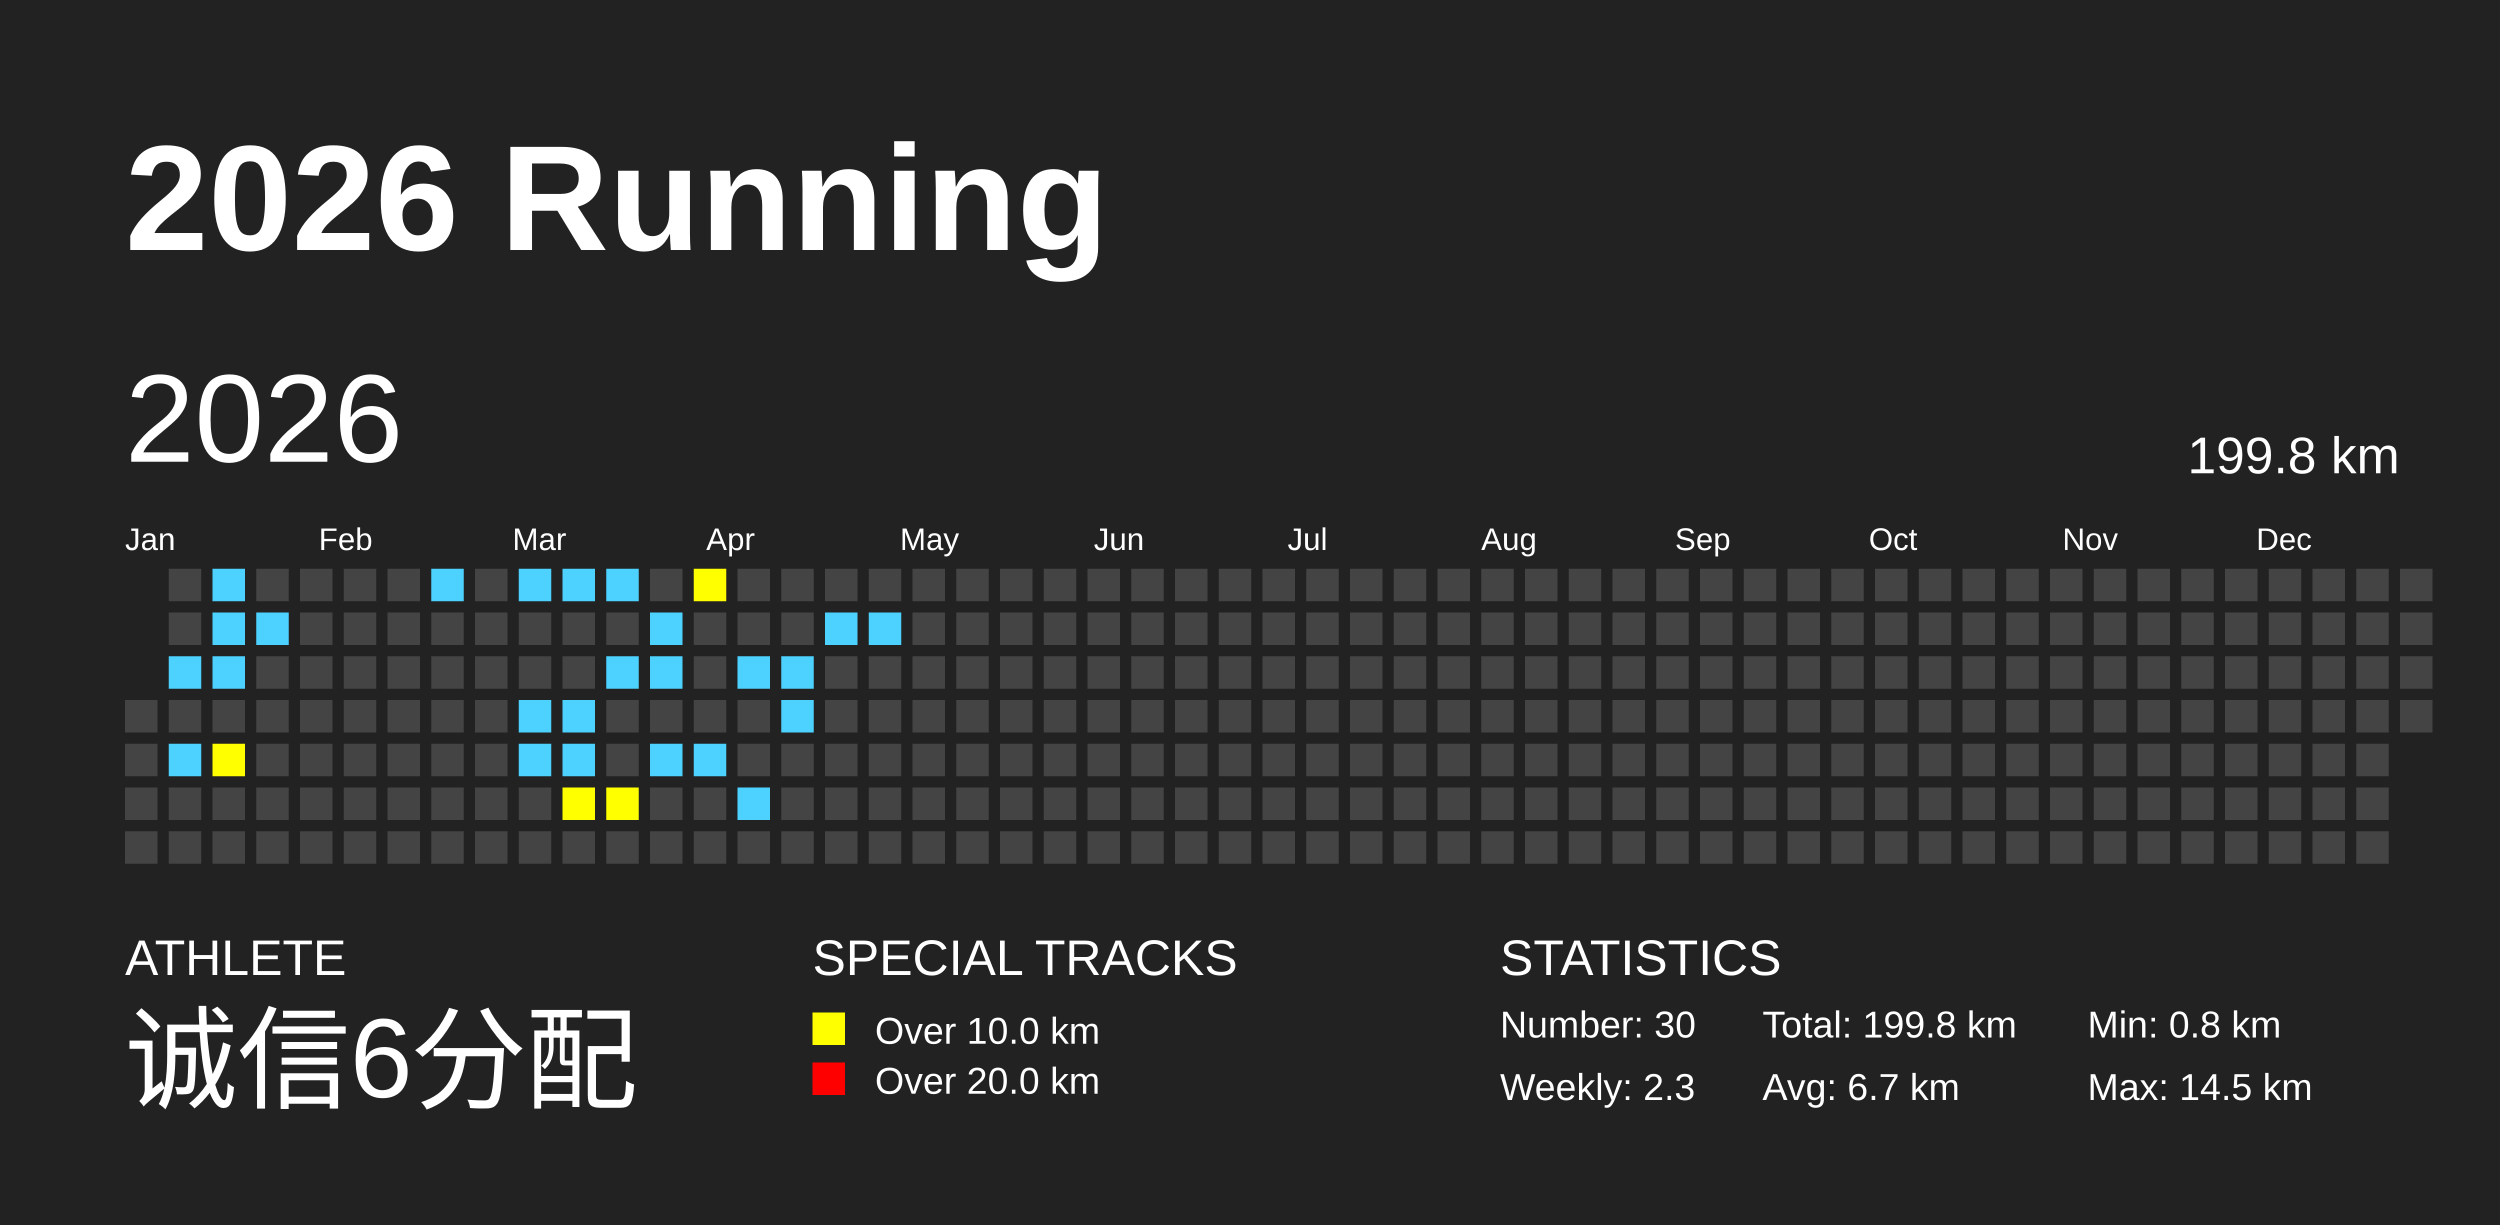
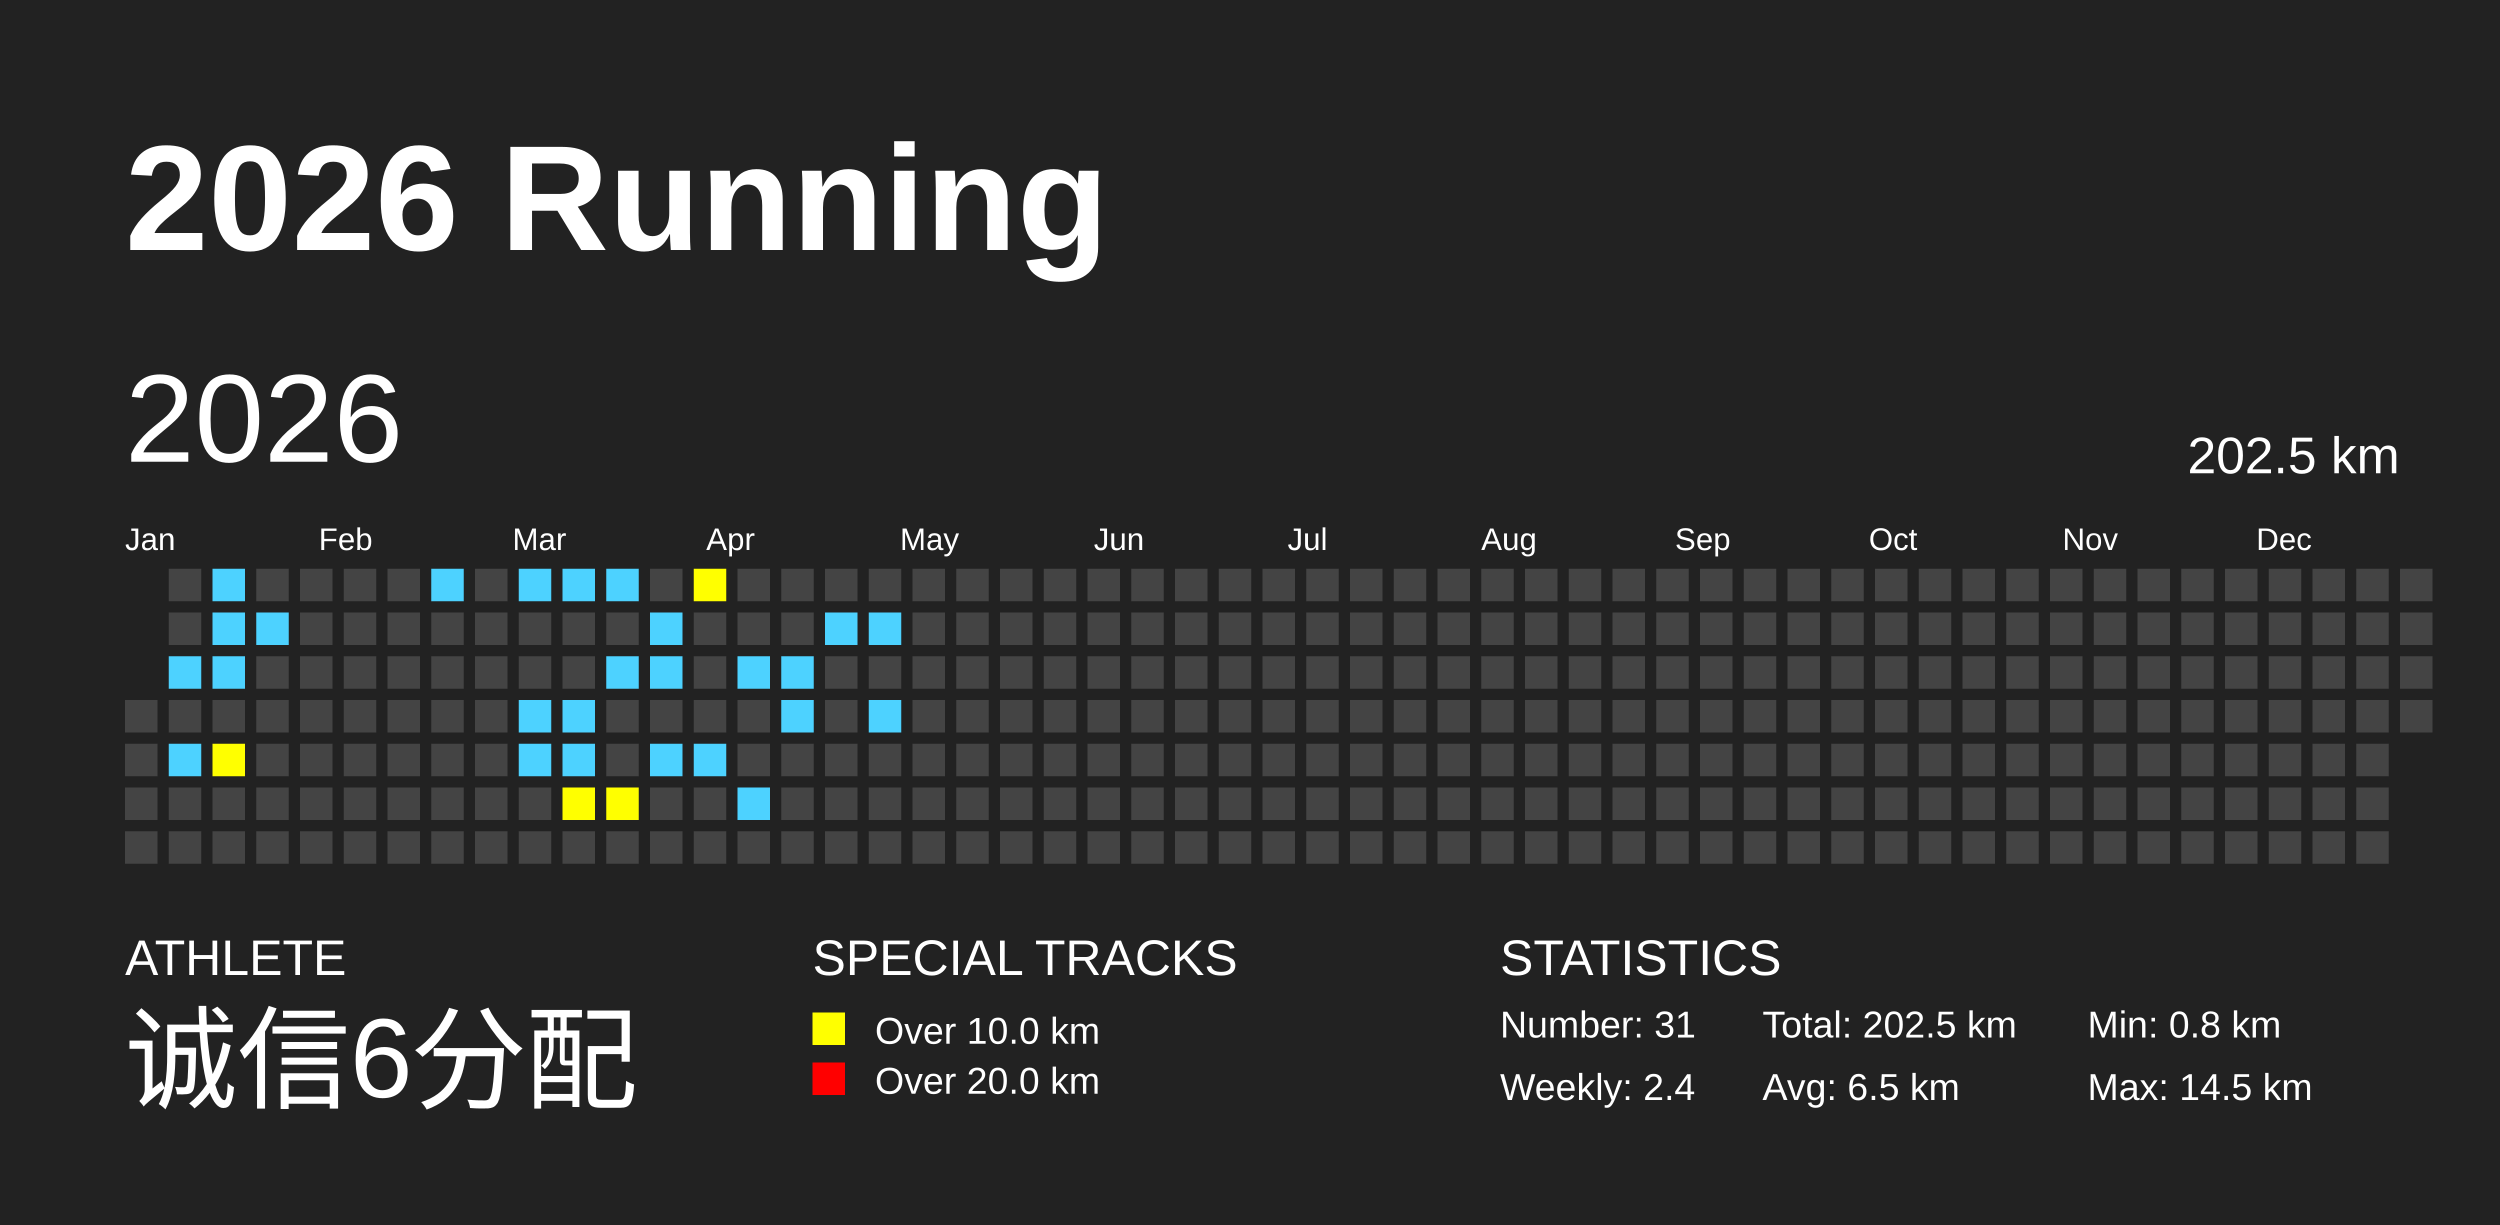
<svg xmlns="http://www.w3.org/2000/svg" baseProfile="full" height="98mm" version="1.1" viewBox="0,0,200,98" width="200mm">
  <defs />
  <rect fill="#222222" height="98" width="200" x="0" y="0" />
  <text fill="#FFFFFF" style="font-size:12px; font-family:Arial; font-weight:bold;" x="10" y="20">2026 Running</text>
  <text fill="#FFFFFF" style="font-size:4px; font-family:Arial" x="10" y="78">ATHLETE</text>
  <text fill="#FFFFFF" style="font-size:9px; font-family:Arial" x="10" y="88">诚信6分配</text>
  <text fill="#FFFFFF" style="font-size:4px; font-family:Arial" x="65" y="78">SPECIAL TRACKS</text>
  <rect fill="yellow" height="2.6" width="2.6" x="65" y="81" />
  <text fill="#FFFFFF" style="font-size:3px; font-family:Arial" x="70" y="83.5">Over 10.0 km</text>
  <rect fill="red" height="2.6" width="2.6" x="65" y="85" />
  <text fill="#FFFFFF" style="font-size:3px; font-family:Arial" x="70" y="87.5">Over 20.0 km</text>
  <text fill="#FFFFFF" style="font-size:4px; font-family:Arial" x="120" y="78">STATISTICS</text>
-   <text fill="#FFFFFF" style="font-size:3px; font-family:Arial" x="120" y="83">Number: 30</text>
-   <text fill="#FFFFFF" style="font-size:3px; font-family:Arial" x="120" y="88">Weekly: 2.3</text>
-   <text fill="#FFFFFF" style="font-size:3px; font-family:Arial" x="141" y="83">Total: 199.8 km</text>
-   <text fill="#FFFFFF" style="font-size:3px; font-family:Arial" x="141" y="88">Avg: 6.7 km</text>
+   <text fill="#FFFFFF" style="font-size:3px; font-family:Arial" x="120" y="83">Number: 31</text>
+   <text fill="#FFFFFF" style="font-size:3px; font-family:Arial" x="120" y="88">Weekly: 2.4</text>
+   <text fill="#FFFFFF" style="font-size:3px; font-family:Arial" x="141" y="83">Total: 202.5 km</text>
+   <text fill="#FFFFFF" style="font-size:3px; font-family:Arial" x="141" y="88">Avg: 6.5 km</text>
  <text fill="#FFFFFF" style="font-size:3px; font-family:Arial" x="167" y="83">Min: 0.8 km</text>
  <text fill="#FFFFFF" style="font-size:3px; font-family:Arial" x="167" y="88">Max: 14.5 km</text>
  <text dominant-baseline="hanging" fill="#FFFFFF" style="font-size:10.0px; font-family:Arial;" x="10" y="30">2026</text>
-   <text dominant-baseline="hanging" fill="#FFFFFF" style="font-size:4.125px; font-family:Arial;" x="175" y="35">199.8 km</text>
+   <text dominant-baseline="hanging" fill="#FFFFFF" style="font-size:4.125px; font-family:Arial;" x="175" y="35">202.5 km</text>
  <text fill="#FFFFFF" style="font-size:2.5px; font-family:Arial" x="10.0" y="44">Jan</text>
  <text fill="#FFFFFF" style="font-size:2.5px; font-family:Arial" x="25.5" y="44">Feb</text>
  <text fill="#FFFFFF" style="font-size:2.5px; font-family:Arial" x="41.0" y="44">Mar</text>
  <text fill="#FFFFFF" style="font-size:2.5px; font-family:Arial" x="56.5" y="44">Apr</text>
  <text fill="#FFFFFF" style="font-size:2.5px; font-family:Arial" x="72.0" y="44">May</text>
  <text fill="#FFFFFF" style="font-size:2.5px; font-family:Arial" x="87.5" y="44">Jun</text>
  <text fill="#FFFFFF" style="font-size:2.5px; font-family:Arial" x="103.0" y="44">Jul</text>
  <text fill="#FFFFFF" style="font-size:2.5px; font-family:Arial" x="118.5" y="44">Aug</text>
  <text fill="#FFFFFF" style="font-size:2.5px; font-family:Arial" x="134.0" y="44">Sep</text>
  <text fill="#FFFFFF" style="font-size:2.5px; font-family:Arial" x="149.5" y="44">Oct</text>
  <text fill="#FFFFFF" style="font-size:2.5px; font-family:Arial" x="165.0" y="44">Nov</text>
  <text fill="#FFFFFF" style="font-size:2.5px; font-family:Arial" x="180.5" y="44">Dec</text>
  <rect fill="#444444" height="2.6" width="2.6" x="10.0" y="56.0" />
  <rect fill="#444444" height="2.6" width="2.6" x="10.0" y="59.5" />
  <rect fill="#444444" height="2.6" width="2.6" x="10.0" y="63.0" />
  <rect fill="#444444" height="2.6" width="2.6" x="10.0" y="66.5" />
  <rect fill="#444444" height="2.6" width="2.6" x="13.5" y="45.5" />
  <rect fill="#444444" height="2.6" width="2.6" x="13.5" y="49.0" />
  <rect fill="#4DD2FF" height="2.6" width="2.6" x="13.5" y="52.5" />
  <rect fill="#444444" height="2.6" width="2.6" x="13.5" y="56.0" />
  <rect fill="#4DD2FF" height="2.6" width="2.6" x="13.5" y="59.5" />
  <rect fill="#444444" height="2.6" width="2.6" x="13.5" y="63.0" />
  <rect fill="#444444" height="2.6" width="2.6" x="13.5" y="66.5" />
  <rect fill="#4DD2FF" height="2.6" width="2.6" x="17.0" y="45.5" />
  <rect fill="#4DD2FF" height="2.6" width="2.6" x="17.0" y="49.0" />
  <rect fill="#4DD2FF" height="2.6" width="2.6" x="17.0" y="52.5" />
  <rect fill="#444444" height="2.6" width="2.6" x="17.0" y="56.0" />
  <rect fill="yellow" height="2.6" width="2.6" x="17.0" y="59.5" />
  <rect fill="#444444" height="2.6" width="2.6" x="17.0" y="63.0" />
  <rect fill="#444444" height="2.6" width="2.6" x="17.0" y="66.5" />
  <rect fill="#444444" height="2.6" width="2.6" x="20.5" y="45.5" />
  <rect fill="#4DD2FF" height="2.6" width="2.6" x="20.5" y="49.0" />
  <rect fill="#444444" height="2.6" width="2.6" x="20.5" y="52.5" />
  <rect fill="#444444" height="2.6" width="2.6" x="20.5" y="56.0" />
  <rect fill="#444444" height="2.6" width="2.6" x="20.5" y="59.5" />
  <rect fill="#444444" height="2.6" width="2.6" x="20.5" y="63.0" />
  <rect fill="#444444" height="2.6" width="2.6" x="20.5" y="66.5" />
  <rect fill="#444444" height="2.6" width="2.6" x="24.0" y="45.5" />
  <rect fill="#444444" height="2.6" width="2.6" x="24.0" y="49.0" />
  <rect fill="#444444" height="2.6" width="2.6" x="24.0" y="52.5" />
  <rect fill="#444444" height="2.6" width="2.6" x="24.0" y="56.0" />
  <rect fill="#444444" height="2.6" width="2.6" x="24.0" y="59.5" />
  <rect fill="#444444" height="2.6" width="2.6" x="24.0" y="63.0" />
  <rect fill="#444444" height="2.6" width="2.6" x="24.0" y="66.5" />
  <rect fill="#444444" height="2.6" width="2.6" x="27.5" y="45.5" />
  <rect fill="#444444" height="2.6" width="2.6" x="27.5" y="49.0" />
  <rect fill="#444444" height="2.6" width="2.6" x="27.5" y="52.5" />
  <rect fill="#444444" height="2.6" width="2.6" x="27.5" y="56.0" />
  <rect fill="#444444" height="2.6" width="2.6" x="27.5" y="59.5" />
  <rect fill="#444444" height="2.6" width="2.6" x="27.5" y="63.0" />
  <rect fill="#444444" height="2.6" width="2.6" x="27.5" y="66.5" />
  <rect fill="#444444" height="2.6" width="2.6" x="31.0" y="45.5" />
  <rect fill="#444444" height="2.6" width="2.6" x="31.0" y="49.0" />
  <rect fill="#444444" height="2.6" width="2.6" x="31.0" y="52.5" />
  <rect fill="#444444" height="2.6" width="2.6" x="31.0" y="56.0" />
  <rect fill="#444444" height="2.6" width="2.6" x="31.0" y="59.5" />
  <rect fill="#444444" height="2.6" width="2.6" x="31.0" y="63.0" />
  <rect fill="#444444" height="2.6" width="2.6" x="31.0" y="66.5" />
  <rect fill="#4DD2FF" height="2.6" width="2.6" x="34.5" y="45.5" />
  <rect fill="#444444" height="2.6" width="2.6" x="34.5" y="49.0" />
  <rect fill="#444444" height="2.6" width="2.6" x="34.5" y="52.5" />
  <rect fill="#444444" height="2.6" width="2.6" x="34.5" y="56.0" />
  <rect fill="#444444" height="2.6" width="2.6" x="34.5" y="59.5" />
  <rect fill="#444444" height="2.6" width="2.6" x="34.5" y="63.0" />
  <rect fill="#444444" height="2.6" width="2.6" x="34.5" y="66.5" />
  <rect fill="#444444" height="2.6" width="2.6" x="38.0" y="45.5" />
  <rect fill="#444444" height="2.6" width="2.6" x="38.0" y="49.0" />
  <rect fill="#444444" height="2.6" width="2.6" x="38.0" y="52.5" />
  <rect fill="#444444" height="2.6" width="2.6" x="38.0" y="56.0" />
  <rect fill="#444444" height="2.6" width="2.6" x="38.0" y="59.5" />
  <rect fill="#444444" height="2.6" width="2.6" x="38.0" y="63.0" />
  <rect fill="#444444" height="2.6" width="2.6" x="38.0" y="66.5" />
  <rect fill="#4DD2FF" height="2.6" width="2.6" x="41.5" y="45.5" />
  <rect fill="#444444" height="2.6" width="2.6" x="41.5" y="49.0" />
  <rect fill="#444444" height="2.6" width="2.6" x="41.5" y="52.5" />
  <rect fill="#4DD2FF" height="2.6" width="2.6" x="41.5" y="56.0" />
  <rect fill="#4DD2FF" height="2.6" width="2.6" x="41.5" y="59.5" />
  <rect fill="#444444" height="2.6" width="2.6" x="41.5" y="63.0" />
  <rect fill="#444444" height="2.6" width="2.6" x="41.5" y="66.5" />
  <rect fill="#4DD2FF" height="2.6" width="2.6" x="45.0" y="45.5" />
  <rect fill="#444444" height="2.6" width="2.6" x="45.0" y="49.0" />
  <rect fill="#444444" height="2.6" width="2.6" x="45.0" y="52.5" />
  <rect fill="#4DD2FF" height="2.6" width="2.6" x="45.0" y="56.0" />
  <rect fill="#4DD2FF" height="2.6" width="2.6" x="45.0" y="59.5" />
  <rect fill="yellow" height="2.6" width="2.6" x="45.0" y="63.0" />
  <rect fill="#444444" height="2.6" width="2.6" x="45.0" y="66.5" />
  <rect fill="#4DD2FF" height="2.6" width="2.6" x="48.5" y="45.5" />
  <rect fill="#444444" height="2.6" width="2.6" x="48.5" y="49.0" />
  <rect fill="#4DD2FF" height="2.6" width="2.6" x="48.5" y="52.5" />
  <rect fill="#444444" height="2.6" width="2.6" x="48.5" y="56.0" />
  <rect fill="#444444" height="2.6" width="2.6" x="48.5" y="59.5" />
  <rect fill="yellow" height="2.6" width="2.6" x="48.5" y="63.0" />
  <rect fill="#444444" height="2.6" width="2.6" x="48.5" y="66.5" />
  <rect fill="#444444" height="2.6" width="2.6" x="52.0" y="45.5" />
  <rect fill="#4DD2FF" height="2.6" width="2.6" x="52.0" y="49.0" />
  <rect fill="#4DD2FF" height="2.6" width="2.6" x="52.0" y="52.5" />
  <rect fill="#444444" height="2.6" width="2.6" x="52.0" y="56.0" />
  <rect fill="#4DD2FF" height="2.6" width="2.6" x="52.0" y="59.5" />
  <rect fill="#444444" height="2.6" width="2.6" x="52.0" y="63.0" />
  <rect fill="#444444" height="2.6" width="2.6" x="52.0" y="66.5" />
  <rect fill="yellow" height="2.6" width="2.6" x="55.5" y="45.5" />
  <rect fill="#444444" height="2.6" width="2.6" x="55.5" y="49.0" />
  <rect fill="#444444" height="2.6" width="2.6" x="55.5" y="52.5" />
  <rect fill="#444444" height="2.6" width="2.6" x="55.5" y="56.0" />
  <rect fill="#4DD2FF" height="2.6" width="2.6" x="55.5" y="59.5" />
  <rect fill="#444444" height="2.6" width="2.6" x="55.5" y="63.0" />
  <rect fill="#444444" height="2.6" width="2.6" x="55.5" y="66.5" />
  <rect fill="#444444" height="2.6" width="2.6" x="59.0" y="45.5" />
  <rect fill="#444444" height="2.6" width="2.6" x="59.0" y="49.0" />
  <rect fill="#4DD2FF" height="2.6" width="2.6" x="59.0" y="52.5" />
  <rect fill="#444444" height="2.6" width="2.6" x="59.0" y="56.0" />
  <rect fill="#444444" height="2.6" width="2.6" x="59.0" y="59.5" />
  <rect fill="#4DD2FF" height="2.6" width="2.6" x="59.0" y="63.0" />
  <rect fill="#444444" height="2.6" width="2.6" x="59.0" y="66.5" />
  <rect fill="#444444" height="2.6" width="2.6" x="62.5" y="45.5" />
  <rect fill="#444444" height="2.6" width="2.6" x="62.5" y="49.0" />
  <rect fill="#4DD2FF" height="2.6" width="2.6" x="62.5" y="52.5" />
  <rect fill="#4DD2FF" height="2.6" width="2.6" x="62.5" y="56.0" />
  <rect fill="#444444" height="2.6" width="2.6" x="62.5" y="59.5" />
  <rect fill="#444444" height="2.6" width="2.6" x="62.5" y="63.0" />
  <rect fill="#444444" height="2.6" width="2.6" x="62.5" y="66.5" />
  <rect fill="#444444" height="2.6" width="2.6" x="66.0" y="45.5" />
  <rect fill="#4DD2FF" height="2.6" width="2.6" x="66.0" y="49.0" />
  <rect fill="#444444" height="2.6" width="2.6" x="66.0" y="52.5" />
  <rect fill="#444444" height="2.6" width="2.6" x="66.0" y="56.0" />
  <rect fill="#444444" height="2.6" width="2.6" x="66.0" y="59.5" />
  <rect fill="#444444" height="2.6" width="2.6" x="66.0" y="63.0" />
  <rect fill="#444444" height="2.6" width="2.6" x="66.0" y="66.5" />
  <rect fill="#444444" height="2.6" width="2.6" x="69.5" y="45.5" />
  <rect fill="#4DD2FF" height="2.6" width="2.6" x="69.5" y="49.0" />
  <rect fill="#444444" height="2.6" width="2.6" x="69.5" y="52.5" />
-   <rect fill="#444444" height="2.6" width="2.6" x="69.5" y="56.0" />
+   <rect fill="#4DD2FF" height="2.6" width="2.6" x="69.5" y="56.0" />
  <rect fill="#444444" height="2.6" width="2.6" x="69.5" y="59.5" />
  <rect fill="#444444" height="2.6" width="2.6" x="69.5" y="63.0" />
  <rect fill="#444444" height="2.6" width="2.6" x="69.5" y="66.5" />
  <rect fill="#444444" height="2.6" width="2.6" x="73.0" y="45.5" />
  <rect fill="#444444" height="2.6" width="2.6" x="73.0" y="49.0" />
  <rect fill="#444444" height="2.6" width="2.6" x="73.0" y="52.5" />
  <rect fill="#444444" height="2.6" width="2.6" x="73.0" y="56.0" />
  <rect fill="#444444" height="2.6" width="2.6" x="73.0" y="59.5" />
  <rect fill="#444444" height="2.6" width="2.6" x="73.0" y="63.0" />
  <rect fill="#444444" height="2.6" width="2.6" x="73.0" y="66.5" />
  <rect fill="#444444" height="2.6" width="2.6" x="76.5" y="45.5" />
  <rect fill="#444444" height="2.6" width="2.6" x="76.5" y="49.0" />
  <rect fill="#444444" height="2.6" width="2.6" x="76.5" y="52.5" />
  <rect fill="#444444" height="2.6" width="2.6" x="76.5" y="56.0" />
  <rect fill="#444444" height="2.6" width="2.6" x="76.5" y="59.5" />
  <rect fill="#444444" height="2.6" width="2.6" x="76.5" y="63.0" />
  <rect fill="#444444" height="2.6" width="2.6" x="76.5" y="66.5" />
  <rect fill="#444444" height="2.6" width="2.6" x="80.0" y="45.5" />
  <rect fill="#444444" height="2.6" width="2.6" x="80.0" y="49.0" />
  <rect fill="#444444" height="2.6" width="2.6" x="80.0" y="52.5" />
  <rect fill="#444444" height="2.6" width="2.6" x="80.0" y="56.0" />
  <rect fill="#444444" height="2.6" width="2.6" x="80.0" y="59.5" />
  <rect fill="#444444" height="2.6" width="2.6" x="80.0" y="63.0" />
  <rect fill="#444444" height="2.6" width="2.6" x="80.0" y="66.5" />
  <rect fill="#444444" height="2.6" width="2.6" x="83.5" y="45.5" />
  <rect fill="#444444" height="2.6" width="2.6" x="83.5" y="49.0" />
  <rect fill="#444444" height="2.6" width="2.6" x="83.5" y="52.5" />
  <rect fill="#444444" height="2.6" width="2.6" x="83.5" y="56.0" />
  <rect fill="#444444" height="2.6" width="2.6" x="83.5" y="59.5" />
  <rect fill="#444444" height="2.6" width="2.6" x="83.5" y="63.0" />
  <rect fill="#444444" height="2.6" width="2.6" x="83.5" y="66.5" />
  <rect fill="#444444" height="2.6" width="2.6" x="87.0" y="45.5" />
  <rect fill="#444444" height="2.6" width="2.6" x="87.0" y="49.0" />
  <rect fill="#444444" height="2.6" width="2.6" x="87.0" y="52.5" />
  <rect fill="#444444" height="2.6" width="2.6" x="87.0" y="56.0" />
  <rect fill="#444444" height="2.6" width="2.6" x="87.0" y="59.5" />
  <rect fill="#444444" height="2.6" width="2.6" x="87.0" y="63.0" />
  <rect fill="#444444" height="2.6" width="2.6" x="87.0" y="66.5" />
  <rect fill="#444444" height="2.6" width="2.6" x="90.5" y="45.5" />
  <rect fill="#444444" height="2.6" width="2.6" x="90.5" y="49.0" />
  <rect fill="#444444" height="2.6" width="2.6" x="90.5" y="52.5" />
  <rect fill="#444444" height="2.6" width="2.6" x="90.5" y="56.0" />
  <rect fill="#444444" height="2.6" width="2.6" x="90.5" y="59.5" />
  <rect fill="#444444" height="2.6" width="2.6" x="90.5" y="63.0" />
  <rect fill="#444444" height="2.6" width="2.6" x="90.5" y="66.5" />
  <rect fill="#444444" height="2.6" width="2.6" x="94.0" y="45.5" />
  <rect fill="#444444" height="2.6" width="2.6" x="94.0" y="49.0" />
  <rect fill="#444444" height="2.6" width="2.6" x="94.0" y="52.5" />
  <rect fill="#444444" height="2.6" width="2.6" x="94.0" y="56.0" />
  <rect fill="#444444" height="2.6" width="2.6" x="94.0" y="59.5" />
  <rect fill="#444444" height="2.6" width="2.6" x="94.0" y="63.0" />
  <rect fill="#444444" height="2.6" width="2.6" x="94.0" y="66.5" />
  <rect fill="#444444" height="2.6" width="2.6" x="97.5" y="45.5" />
  <rect fill="#444444" height="2.6" width="2.6" x="97.5" y="49.0" />
  <rect fill="#444444" height="2.6" width="2.6" x="97.5" y="52.5" />
  <rect fill="#444444" height="2.6" width="2.6" x="97.5" y="56.0" />
  <rect fill="#444444" height="2.6" width="2.6" x="97.5" y="59.5" />
  <rect fill="#444444" height="2.6" width="2.6" x="97.5" y="63.0" />
  <rect fill="#444444" height="2.6" width="2.6" x="97.5" y="66.5" />
  <rect fill="#444444" height="2.6" width="2.6" x="101.0" y="45.5" />
  <rect fill="#444444" height="2.6" width="2.6" x="101.0" y="49.0" />
  <rect fill="#444444" height="2.6" width="2.6" x="101.0" y="52.5" />
  <rect fill="#444444" height="2.6" width="2.6" x="101.0" y="56.0" />
  <rect fill="#444444" height="2.6" width="2.6" x="101.0" y="59.5" />
  <rect fill="#444444" height="2.6" width="2.6" x="101.0" y="63.0" />
  <rect fill="#444444" height="2.6" width="2.6" x="101.0" y="66.5" />
  <rect fill="#444444" height="2.6" width="2.6" x="104.5" y="45.5" />
  <rect fill="#444444" height="2.6" width="2.6" x="104.5" y="49.0" />
  <rect fill="#444444" height="2.6" width="2.6" x="104.5" y="52.5" />
  <rect fill="#444444" height="2.6" width="2.6" x="104.5" y="56.0" />
  <rect fill="#444444" height="2.6" width="2.6" x="104.5" y="59.5" />
  <rect fill="#444444" height="2.6" width="2.6" x="104.5" y="63.0" />
  <rect fill="#444444" height="2.6" width="2.6" x="104.5" y="66.5" />
  <rect fill="#444444" height="2.6" width="2.6" x="108.0" y="45.5" />
  <rect fill="#444444" height="2.6" width="2.6" x="108.0" y="49.0" />
  <rect fill="#444444" height="2.6" width="2.6" x="108.0" y="52.5" />
  <rect fill="#444444" height="2.6" width="2.6" x="108.0" y="56.0" />
  <rect fill="#444444" height="2.6" width="2.6" x="108.0" y="59.5" />
  <rect fill="#444444" height="2.6" width="2.6" x="108.0" y="63.0" />
  <rect fill="#444444" height="2.6" width="2.6" x="108.0" y="66.5" />
  <rect fill="#444444" height="2.6" width="2.6" x="111.5" y="45.5" />
  <rect fill="#444444" height="2.6" width="2.6" x="111.5" y="49.0" />
  <rect fill="#444444" height="2.6" width="2.6" x="111.5" y="52.5" />
  <rect fill="#444444" height="2.6" width="2.6" x="111.5" y="56.0" />
  <rect fill="#444444" height="2.6" width="2.6" x="111.5" y="59.5" />
  <rect fill="#444444" height="2.6" width="2.6" x="111.5" y="63.0" />
  <rect fill="#444444" height="2.6" width="2.6" x="111.5" y="66.5" />
  <rect fill="#444444" height="2.6" width="2.6" x="115.0" y="45.5" />
  <rect fill="#444444" height="2.6" width="2.6" x="115.0" y="49.0" />
  <rect fill="#444444" height="2.6" width="2.6" x="115.0" y="52.5" />
  <rect fill="#444444" height="2.6" width="2.6" x="115.0" y="56.0" />
  <rect fill="#444444" height="2.6" width="2.6" x="115.0" y="59.5" />
  <rect fill="#444444" height="2.6" width="2.6" x="115.0" y="63.0" />
  <rect fill="#444444" height="2.6" width="2.6" x="115.0" y="66.5" />
  <rect fill="#444444" height="2.6" width="2.6" x="118.5" y="45.5" />
  <rect fill="#444444" height="2.6" width="2.6" x="118.5" y="49.0" />
  <rect fill="#444444" height="2.6" width="2.6" x="118.5" y="52.5" />
  <rect fill="#444444" height="2.6" width="2.6" x="118.5" y="56.0" />
  <rect fill="#444444" height="2.6" width="2.6" x="118.5" y="59.5" />
  <rect fill="#444444" height="2.6" width="2.6" x="118.5" y="63.0" />
  <rect fill="#444444" height="2.6" width="2.6" x="118.5" y="66.5" />
  <rect fill="#444444" height="2.6" width="2.6" x="122.0" y="45.5" />
  <rect fill="#444444" height="2.6" width="2.6" x="122.0" y="49.0" />
  <rect fill="#444444" height="2.6" width="2.6" x="122.0" y="52.5" />
  <rect fill="#444444" height="2.6" width="2.6" x="122.0" y="56.0" />
  <rect fill="#444444" height="2.6" width="2.6" x="122.0" y="59.5" />
  <rect fill="#444444" height="2.6" width="2.6" x="122.0" y="63.0" />
  <rect fill="#444444" height="2.6" width="2.6" x="122.0" y="66.5" />
  <rect fill="#444444" height="2.6" width="2.6" x="125.5" y="45.5" />
  <rect fill="#444444" height="2.6" width="2.6" x="125.5" y="49.0" />
  <rect fill="#444444" height="2.6" width="2.6" x="125.5" y="52.5" />
  <rect fill="#444444" height="2.6" width="2.6" x="125.5" y="56.0" />
  <rect fill="#444444" height="2.6" width="2.6" x="125.5" y="59.5" />
  <rect fill="#444444" height="2.6" width="2.6" x="125.5" y="63.0" />
  <rect fill="#444444" height="2.6" width="2.6" x="125.5" y="66.5" />
  <rect fill="#444444" height="2.6" width="2.6" x="129.0" y="45.5" />
  <rect fill="#444444" height="2.6" width="2.6" x="129.0" y="49.0" />
  <rect fill="#444444" height="2.6" width="2.6" x="129.0" y="52.5" />
  <rect fill="#444444" height="2.6" width="2.6" x="129.0" y="56.0" />
  <rect fill="#444444" height="2.6" width="2.6" x="129.0" y="59.5" />
  <rect fill="#444444" height="2.6" width="2.6" x="129.0" y="63.0" />
  <rect fill="#444444" height="2.6" width="2.6" x="129.0" y="66.5" />
  <rect fill="#444444" height="2.6" width="2.6" x="132.5" y="45.5" />
  <rect fill="#444444" height="2.6" width="2.6" x="132.5" y="49.0" />
  <rect fill="#444444" height="2.6" width="2.6" x="132.5" y="52.5" />
  <rect fill="#444444" height="2.6" width="2.6" x="132.5" y="56.0" />
  <rect fill="#444444" height="2.6" width="2.6" x="132.5" y="59.5" />
  <rect fill="#444444" height="2.6" width="2.6" x="132.5" y="63.0" />
  <rect fill="#444444" height="2.6" width="2.6" x="132.5" y="66.5" />
  <rect fill="#444444" height="2.6" width="2.6" x="136.0" y="45.5" />
  <rect fill="#444444" height="2.6" width="2.6" x="136.0" y="49.0" />
  <rect fill="#444444" height="2.6" width="2.6" x="136.0" y="52.5" />
  <rect fill="#444444" height="2.6" width="2.6" x="136.0" y="56.0" />
  <rect fill="#444444" height="2.6" width="2.6" x="136.0" y="59.5" />
  <rect fill="#444444" height="2.6" width="2.6" x="136.0" y="63.0" />
  <rect fill="#444444" height="2.6" width="2.6" x="136.0" y="66.5" />
  <rect fill="#444444" height="2.6" width="2.6" x="139.5" y="45.5" />
  <rect fill="#444444" height="2.6" width="2.6" x="139.5" y="49.0" />
  <rect fill="#444444" height="2.6" width="2.6" x="139.5" y="52.5" />
  <rect fill="#444444" height="2.6" width="2.6" x="139.5" y="56.0" />
  <rect fill="#444444" height="2.6" width="2.6" x="139.5" y="59.5" />
  <rect fill="#444444" height="2.6" width="2.6" x="139.5" y="63.0" />
  <rect fill="#444444" height="2.6" width="2.6" x="139.5" y="66.5" />
  <rect fill="#444444" height="2.6" width="2.6" x="143.0" y="45.5" />
  <rect fill="#444444" height="2.6" width="2.6" x="143.0" y="49.0" />
  <rect fill="#444444" height="2.6" width="2.6" x="143.0" y="52.5" />
  <rect fill="#444444" height="2.6" width="2.6" x="143.0" y="56.0" />
  <rect fill="#444444" height="2.6" width="2.6" x="143.0" y="59.5" />
  <rect fill="#444444" height="2.6" width="2.6" x="143.0" y="63.0" />
  <rect fill="#444444" height="2.6" width="2.6" x="143.0" y="66.5" />
  <rect fill="#444444" height="2.6" width="2.6" x="146.5" y="45.5" />
  <rect fill="#444444" height="2.6" width="2.6" x="146.5" y="49.0" />
  <rect fill="#444444" height="2.6" width="2.6" x="146.5" y="52.5" />
  <rect fill="#444444" height="2.6" width="2.6" x="146.5" y="56.0" />
  <rect fill="#444444" height="2.6" width="2.6" x="146.5" y="59.5" />
  <rect fill="#444444" height="2.6" width="2.6" x="146.5" y="63.0" />
  <rect fill="#444444" height="2.6" width="2.6" x="146.5" y="66.5" />
  <rect fill="#444444" height="2.6" width="2.6" x="150.0" y="45.5" />
  <rect fill="#444444" height="2.6" width="2.6" x="150.0" y="49.0" />
  <rect fill="#444444" height="2.6" width="2.6" x="150.0" y="52.5" />
  <rect fill="#444444" height="2.6" width="2.6" x="150.0" y="56.0" />
  <rect fill="#444444" height="2.6" width="2.6" x="150.0" y="59.5" />
  <rect fill="#444444" height="2.6" width="2.6" x="150.0" y="63.0" />
  <rect fill="#444444" height="2.6" width="2.6" x="150.0" y="66.5" />
  <rect fill="#444444" height="2.6" width="2.6" x="153.5" y="45.5" />
  <rect fill="#444444" height="2.6" width="2.6" x="153.5" y="49.0" />
  <rect fill="#444444" height="2.6" width="2.6" x="153.5" y="52.5" />
  <rect fill="#444444" height="2.6" width="2.6" x="153.5" y="56.0" />
  <rect fill="#444444" height="2.6" width="2.6" x="153.5" y="59.5" />
  <rect fill="#444444" height="2.6" width="2.6" x="153.5" y="63.0" />
  <rect fill="#444444" height="2.6" width="2.6" x="153.5" y="66.5" />
  <rect fill="#444444" height="2.6" width="2.6" x="157.0" y="45.5" />
  <rect fill="#444444" height="2.6" width="2.6" x="157.0" y="49.0" />
  <rect fill="#444444" height="2.6" width="2.6" x="157.0" y="52.5" />
  <rect fill="#444444" height="2.6" width="2.6" x="157.0" y="56.0" />
  <rect fill="#444444" height="2.6" width="2.6" x="157.0" y="59.5" />
  <rect fill="#444444" height="2.6" width="2.6" x="157.0" y="63.0" />
  <rect fill="#444444" height="2.6" width="2.6" x="157.0" y="66.5" />
  <rect fill="#444444" height="2.6" width="2.6" x="160.5" y="45.5" />
  <rect fill="#444444" height="2.6" width="2.6" x="160.5" y="49.0" />
  <rect fill="#444444" height="2.6" width="2.6" x="160.5" y="52.5" />
  <rect fill="#444444" height="2.6" width="2.6" x="160.5" y="56.0" />
  <rect fill="#444444" height="2.6" width="2.6" x="160.5" y="59.5" />
  <rect fill="#444444" height="2.6" width="2.6" x="160.5" y="63.0" />
  <rect fill="#444444" height="2.6" width="2.6" x="160.5" y="66.5" />
  <rect fill="#444444" height="2.6" width="2.6" x="164.0" y="45.5" />
  <rect fill="#444444" height="2.6" width="2.6" x="164.0" y="49.0" />
  <rect fill="#444444" height="2.6" width="2.6" x="164.0" y="52.5" />
  <rect fill="#444444" height="2.6" width="2.6" x="164.0" y="56.0" />
  <rect fill="#444444" height="2.6" width="2.6" x="164.0" y="59.5" />
  <rect fill="#444444" height="2.6" width="2.6" x="164.0" y="63.0" />
  <rect fill="#444444" height="2.6" width="2.6" x="164.0" y="66.5" />
  <rect fill="#444444" height="2.6" width="2.6" x="167.5" y="45.5" />
  <rect fill="#444444" height="2.6" width="2.6" x="167.5" y="49.0" />
  <rect fill="#444444" height="2.6" width="2.6" x="167.5" y="52.5" />
  <rect fill="#444444" height="2.6" width="2.6" x="167.5" y="56.0" />
  <rect fill="#444444" height="2.6" width="2.6" x="167.5" y="59.5" />
  <rect fill="#444444" height="2.6" width="2.6" x="167.5" y="63.0" />
  <rect fill="#444444" height="2.6" width="2.6" x="167.5" y="66.5" />
  <rect fill="#444444" height="2.6" width="2.6" x="171.0" y="45.5" />
  <rect fill="#444444" height="2.6" width="2.6" x="171.0" y="49.0" />
  <rect fill="#444444" height="2.6" width="2.6" x="171.0" y="52.5" />
  <rect fill="#444444" height="2.6" width="2.6" x="171.0" y="56.0" />
  <rect fill="#444444" height="2.6" width="2.6" x="171.0" y="59.5" />
  <rect fill="#444444" height="2.6" width="2.6" x="171.0" y="63.0" />
  <rect fill="#444444" height="2.6" width="2.6" x="171.0" y="66.5" />
  <rect fill="#444444" height="2.6" width="2.6" x="174.5" y="45.5" />
  <rect fill="#444444" height="2.6" width="2.6" x="174.5" y="49.0" />
  <rect fill="#444444" height="2.6" width="2.6" x="174.5" y="52.5" />
  <rect fill="#444444" height="2.6" width="2.6" x="174.5" y="56.0" />
  <rect fill="#444444" height="2.6" width="2.6" x="174.5" y="59.5" />
  <rect fill="#444444" height="2.6" width="2.6" x="174.5" y="63.0" />
  <rect fill="#444444" height="2.6" width="2.6" x="174.5" y="66.5" />
  <rect fill="#444444" height="2.6" width="2.6" x="178.0" y="45.5" />
  <rect fill="#444444" height="2.6" width="2.6" x="178.0" y="49.0" />
  <rect fill="#444444" height="2.6" width="2.6" x="178.0" y="52.5" />
  <rect fill="#444444" height="2.6" width="2.6" x="178.0" y="56.0" />
  <rect fill="#444444" height="2.6" width="2.6" x="178.0" y="59.5" />
  <rect fill="#444444" height="2.6" width="2.6" x="178.0" y="63.0" />
  <rect fill="#444444" height="2.6" width="2.6" x="178.0" y="66.5" />
  <rect fill="#444444" height="2.6" width="2.6" x="181.5" y="45.5" />
  <rect fill="#444444" height="2.6" width="2.6" x="181.5" y="49.0" />
  <rect fill="#444444" height="2.6" width="2.6" x="181.5" y="52.5" />
  <rect fill="#444444" height="2.6" width="2.6" x="181.5" y="56.0" />
  <rect fill="#444444" height="2.6" width="2.6" x="181.5" y="59.5" />
  <rect fill="#444444" height="2.6" width="2.6" x="181.5" y="63.0" />
  <rect fill="#444444" height="2.6" width="2.6" x="181.5" y="66.5" />
  <rect fill="#444444" height="2.6" width="2.6" x="185.0" y="45.5" />
  <rect fill="#444444" height="2.6" width="2.6" x="185.0" y="49.0" />
  <rect fill="#444444" height="2.6" width="2.6" x="185.0" y="52.5" />
  <rect fill="#444444" height="2.6" width="2.6" x="185.0" y="56.0" />
  <rect fill="#444444" height="2.6" width="2.6" x="185.0" y="59.5" />
  <rect fill="#444444" height="2.6" width="2.6" x="185.0" y="63.0" />
  <rect fill="#444444" height="2.6" width="2.6" x="185.0" y="66.5" />
  <rect fill="#444444" height="2.6" width="2.6" x="188.5" y="45.5" />
  <rect fill="#444444" height="2.6" width="2.6" x="188.5" y="49.0" />
  <rect fill="#444444" height="2.6" width="2.6" x="188.5" y="52.5" />
  <rect fill="#444444" height="2.6" width="2.6" x="188.5" y="56.0" />
  <rect fill="#444444" height="2.6" width="2.6" x="188.5" y="59.5" />
  <rect fill="#444444" height="2.6" width="2.6" x="188.5" y="63.0" />
  <rect fill="#444444" height="2.6" width="2.6" x="188.5" y="66.5" />
  <rect fill="#444444" height="2.6" width="2.6" x="192.0" y="45.5" />
  <rect fill="#444444" height="2.6" width="2.6" x="192.0" y="49.0" />
  <rect fill="#444444" height="2.6" width="2.6" x="192.0" y="52.5" />
  <rect fill="#444444" height="2.6" width="2.6" x="192.0" y="56.0" />
</svg>
